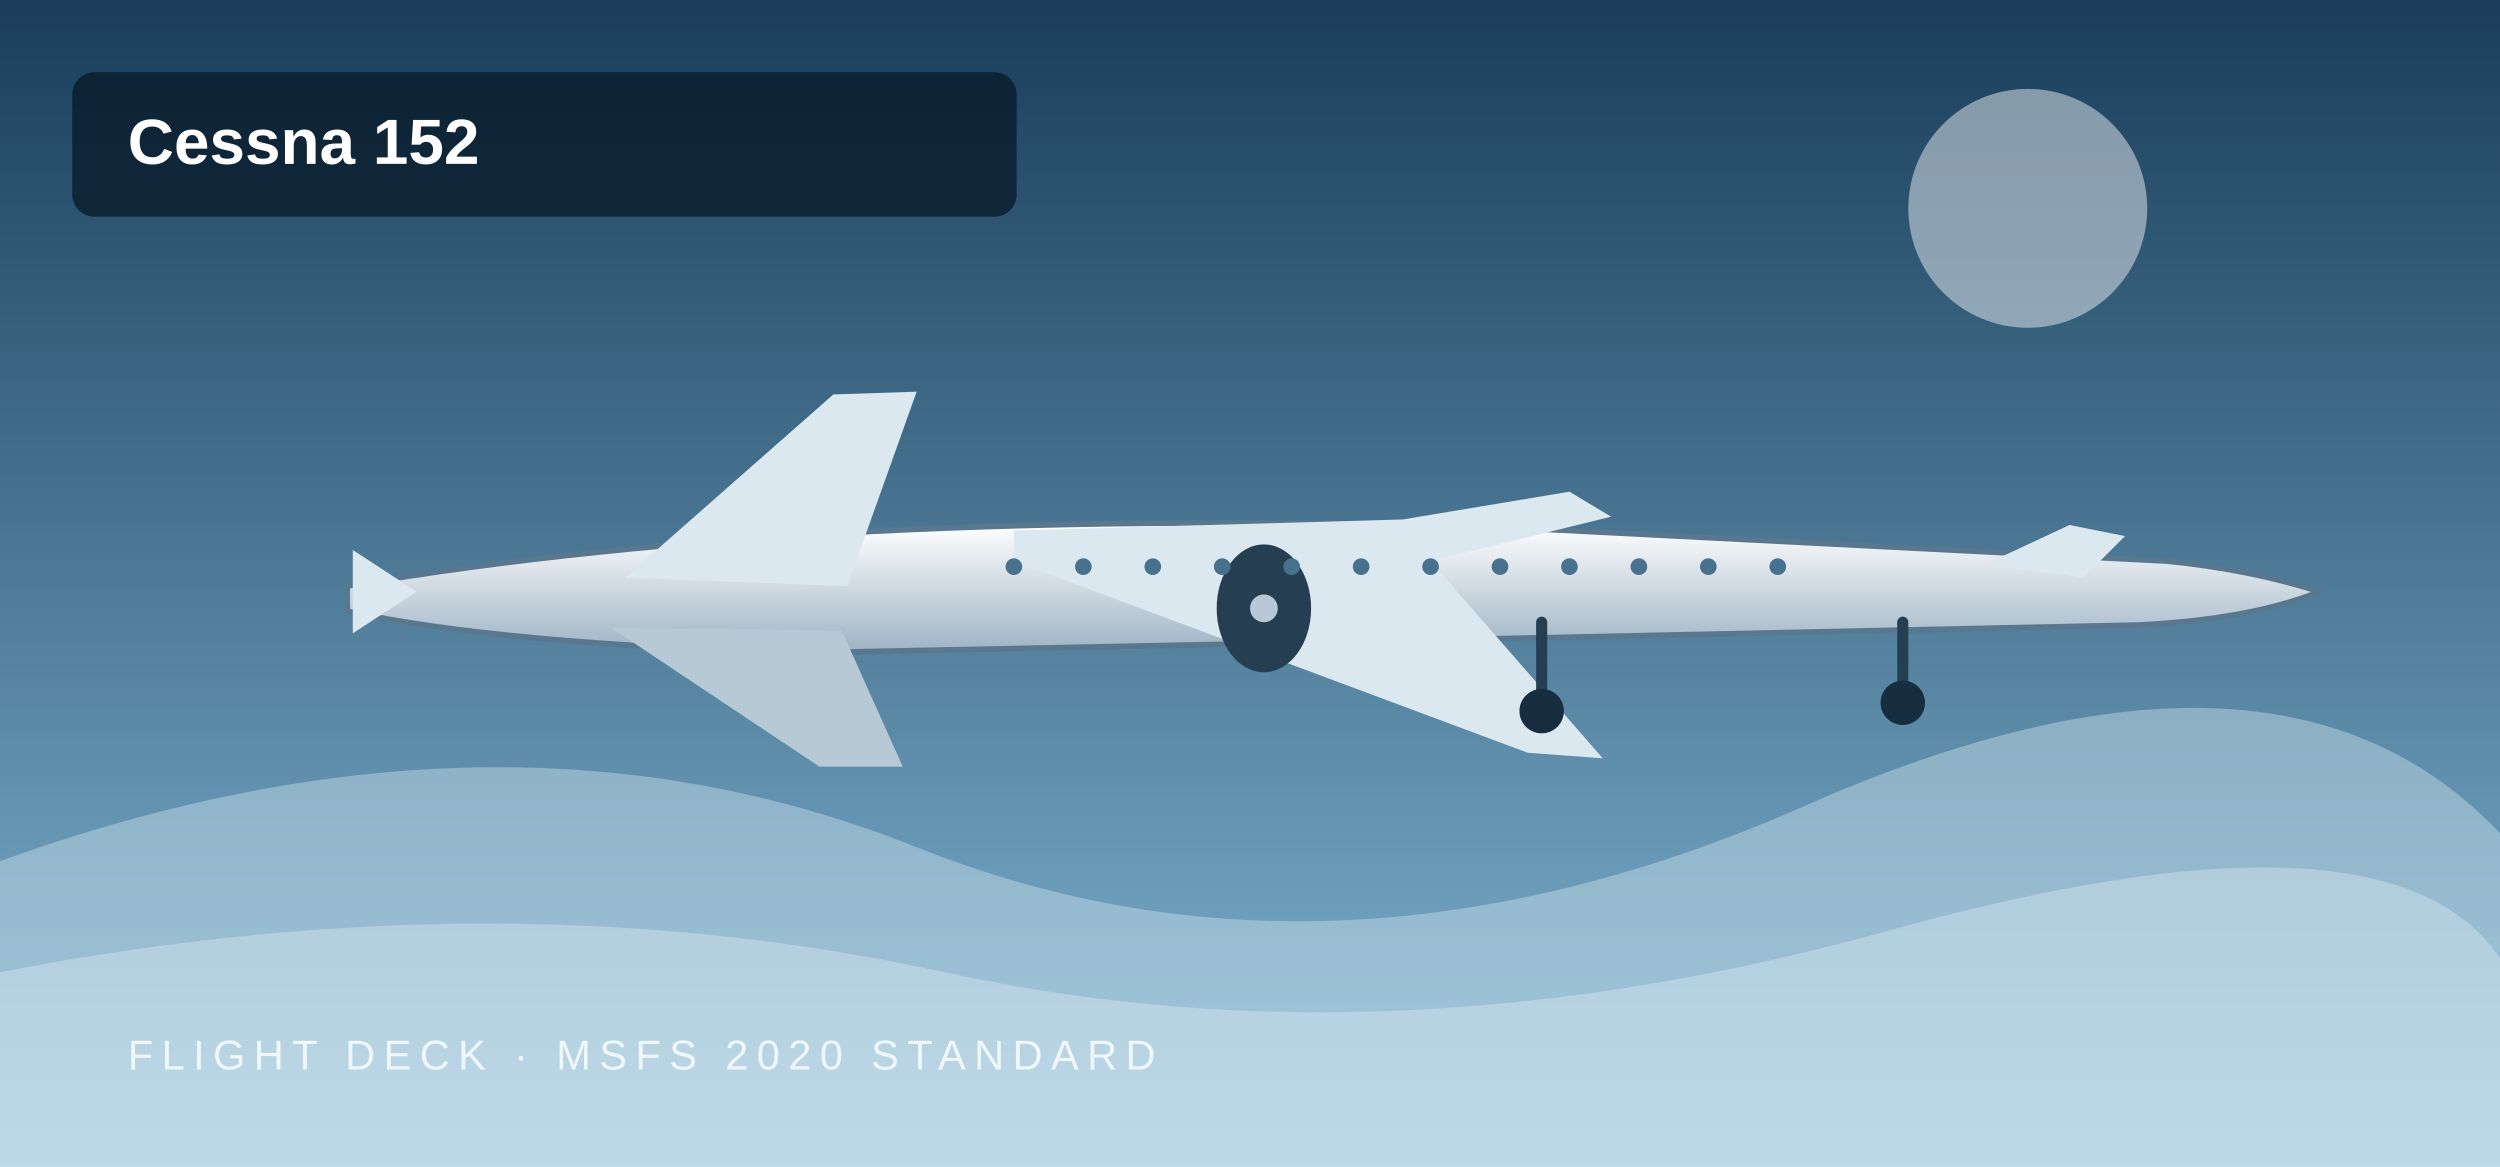
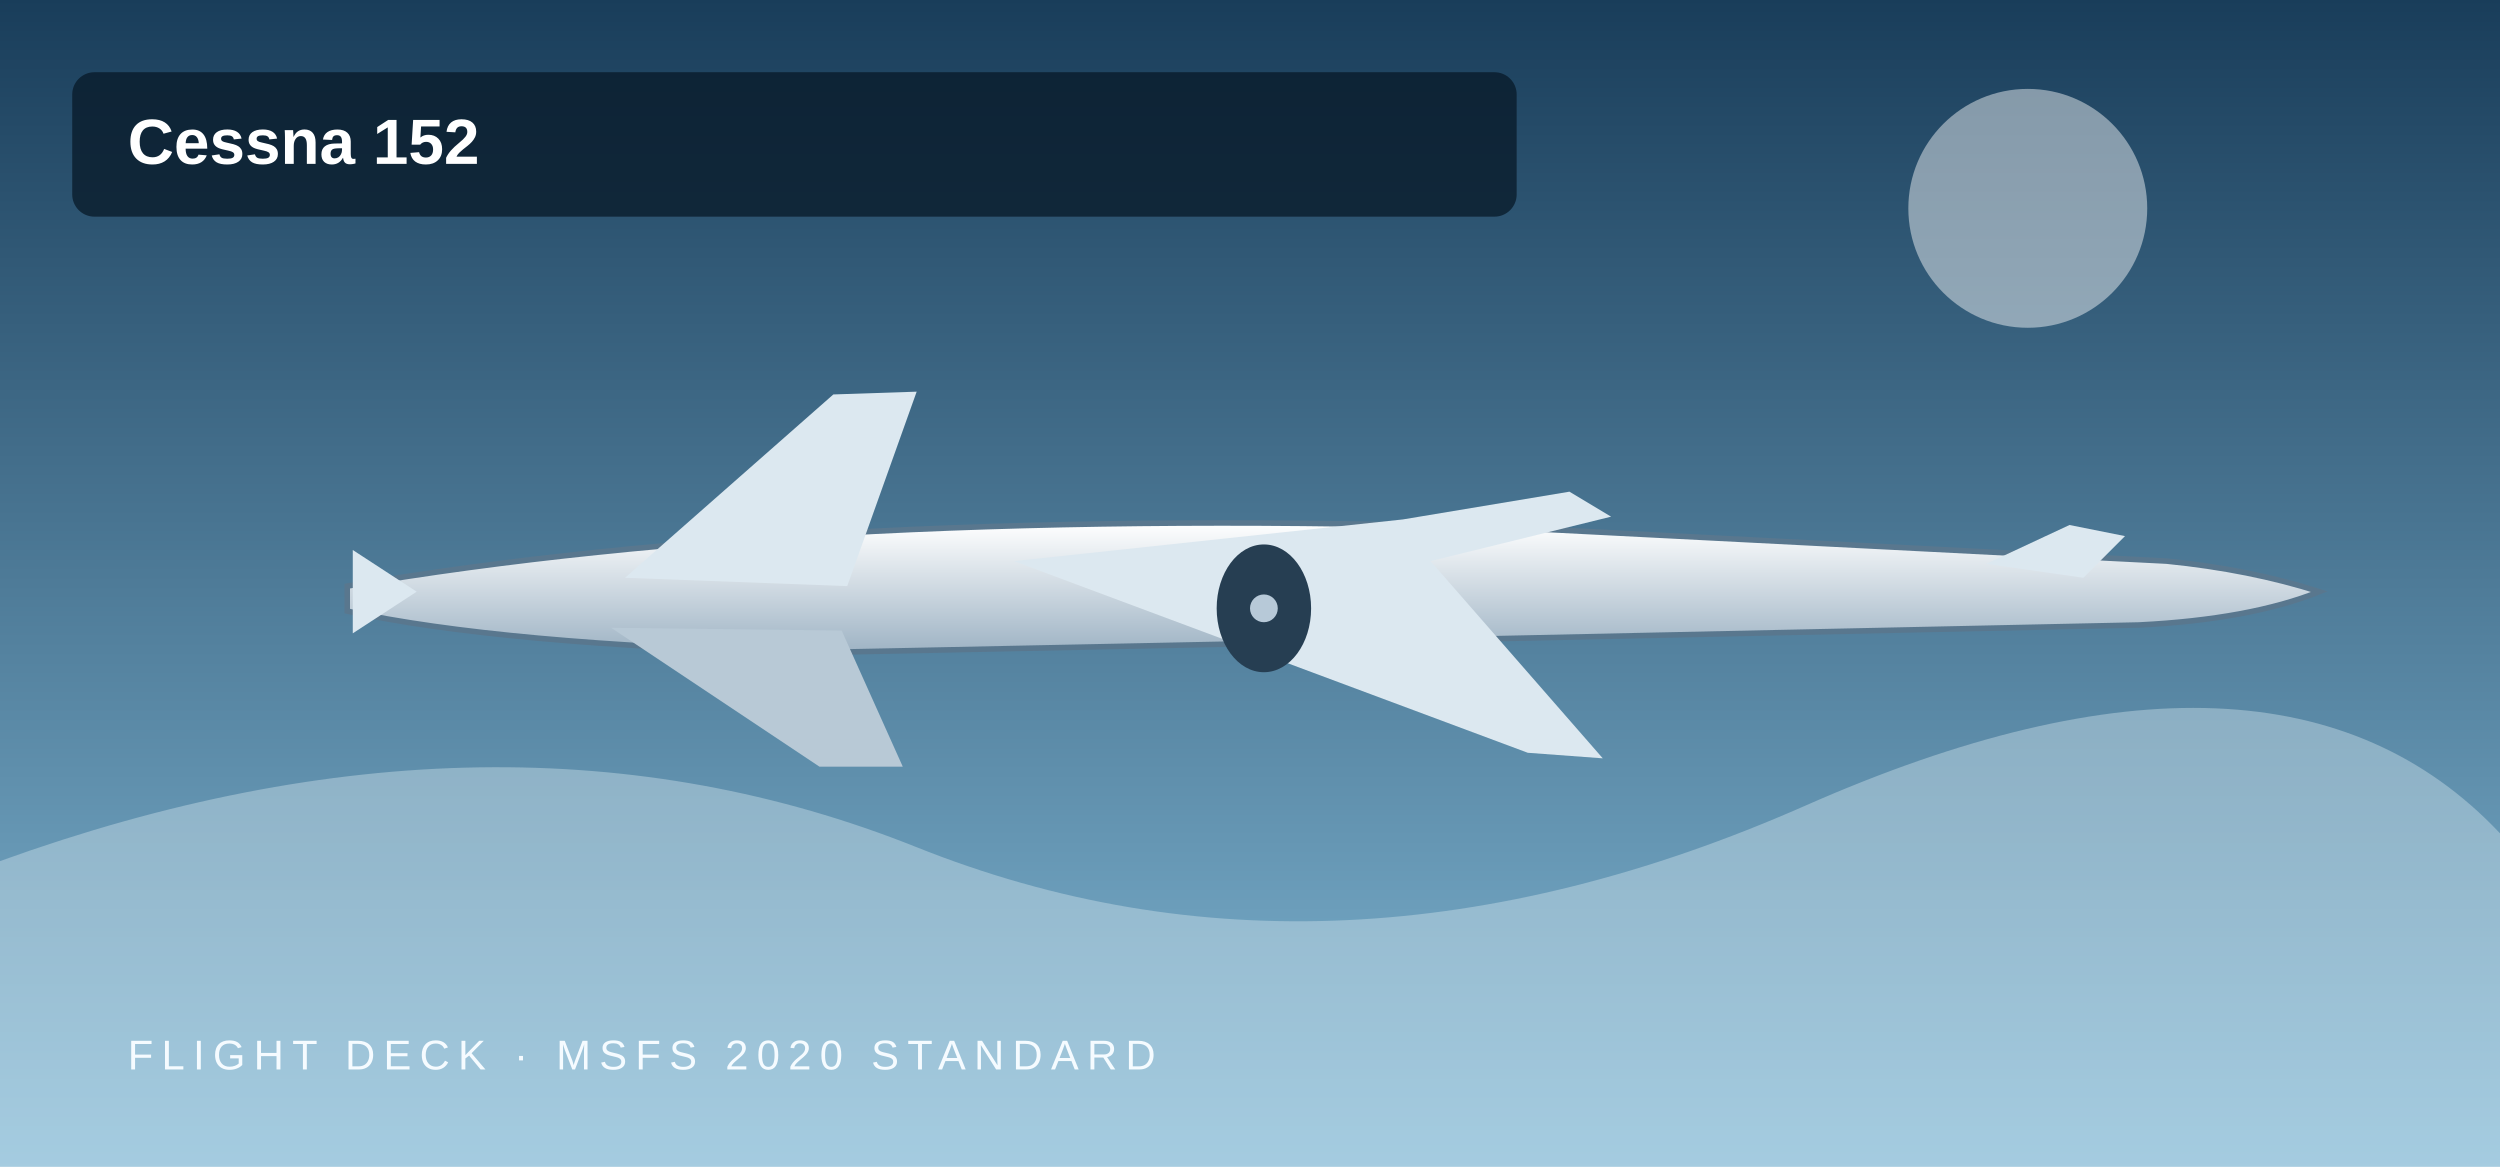
<svg xmlns="http://www.w3.org/2000/svg" viewBox="0 0 900 420">
  <defs>
-     <linearGradient id="sky" x2="0" y2="1">
+     <linearGradient id="s" x2="0" y2="1">
      <stop stop-color="#193d5a" />
      <stop offset="1" stop-color="#83b9d6" />
    </linearGradient>
-     <linearGradient id="body" x2="0" y2="1">
+     <linearGradient id="b" x2="0" y2="1">
      <stop stop-color="#fff" />
      <stop offset="1" stop-color="#9eb3c4" />
    </linearGradient>
  </defs>
-   <rect width="900" height="420" fill="url(#sky)" />
+   <rect width="900" height="420" fill="url(#s)" />
  <circle cx="730" cy="75" r="43" fill="#fff" opacity=".45" />
-   <path d="M0 310 Q180 245 330 305 T650 290 T900 300 V420 H0Z" fill="#d8e8ef" opacity=".4" />
-   <path d="M0 350 Q180 315 340 350 T680 335 T900 345 V420 H0Z" fill="#f4f8fa" opacity=".3" />
+   <path d="M0 310Q180 245 330 305T650 290T900 300V420H0Z" fill="#d8e8ef" opacity=".4" />
  <g transform="translate(35 6)">
-     <path d="M90 205 Q260 176 510 184 L745 196 Q775 199 800 207 Q775 217 735 219 L500 224 L255 229 Q145 226 90 214Z" fill="url(#body)" stroke="#59778e" stroke-width="2" />
-     <path d="M190 202 L265 136 L295 135 L270 205Z" fill="#dce8f0" />
-     <path d="M185 220 L260 270 L290 270 L268 221Z" fill="#b8c9d6" />
-     <path d="M330 196 L515 265 L542 267 L480 196 L545 180 L530 171 L470 181 L330 185 Z" fill="#dce8f0" />
+     <path d="M90 205Q260 176 510 184L745 196Q775 199 800 207Q775 217 735 219L500 224L255 229Q145 226 90 214Z" fill="url(#b)" stroke="#59778e" stroke-width="2" />
+     <path d="M190 202L265 136L295 135L270 205Z" fill="#dce8f0" />
+     <path d="M185 220L260 270L290 270L268 221Z" fill="#b8c9d6" />
+     <path d="M330 196L515 265L542 267L480 196L545 180L530 171L470 181Z" fill="#dce8f0" />
+     <path d="M115 207L92 192L92 222Z" fill="#dce8f0" />
+     <path d="M680 197L710 183L730 187L715 202Z" fill="#dce8f0" />
    <ellipse cx="420" cy="213" rx="17" ry="23" fill="#263e52" />
    <circle cx="420" cy="213" r="5" fill="#b7c9d8" />
-     <path d="M115 207 L92 192 L92 222Z" fill="#dce8f0" />
-     <path d="M680 197 L710 183 L730 187 L715 202Z" fill="#dce8f0" />
-     <g fill="#47718d">
-       <circle cx="330" cy="198" r="3" />
-       <circle cx="355" cy="198" r="3" />
-       <circle cx="380" cy="198" r="3" />
-       <circle cx="405" cy="198" r="3" />
-       <circle cx="430" cy="198" r="3" />
-       <circle cx="455" cy="198" r="3" />
-       <circle cx="480" cy="198" r="3" />
-       <circle cx="505" cy="198" r="3" />
-       <circle cx="530" cy="198" r="3" />
-       <circle cx="555" cy="198" r="3" />
-       <circle cx="580" cy="198" r="3" />
-       <circle cx="605" cy="198" r="3" />
-     </g>
-     <path d="M520 218 L520 248 M650 218 L650 245" stroke="#263e52" stroke-width="4" stroke-linecap="round" />
-     <circle cx="520" cy="250" r="8" fill="#172d40" />
-     <circle cx="650" cy="247" r="8" fill="#172d40" />
  </g>
-   <rect x="26" y="26" width="340" height="52" rx="8" fill="#071827" opacity=".75" />
-   <text x="46" y="59" fill="#fff" font-family="Arial,sans-serif" font-size="23" font-weight="700">Cessna 152</text>
-   <text x="46" y="385" fill="#f5fbff" opacity=".9" font-family="Arial,sans-serif" font-size="15" letter-spacing="3">FLIGHT DECK · MSFS 2020 STANDARD</text>
+   <rect x="26" y="26" width="520" height="52" rx="8" fill="#071827" opacity=".75" />
+   <text x="46" y="59" fill="#fff" font-family="Arial" font-size="23" font-weight="700">Cessna 152</text>
+   <text x="46" y="385" fill="#f5fbff" font-family="Arial" font-size="15" letter-spacing="3">FLIGHT DECK · MSFS 2020 STANDARD</text>
</svg>
